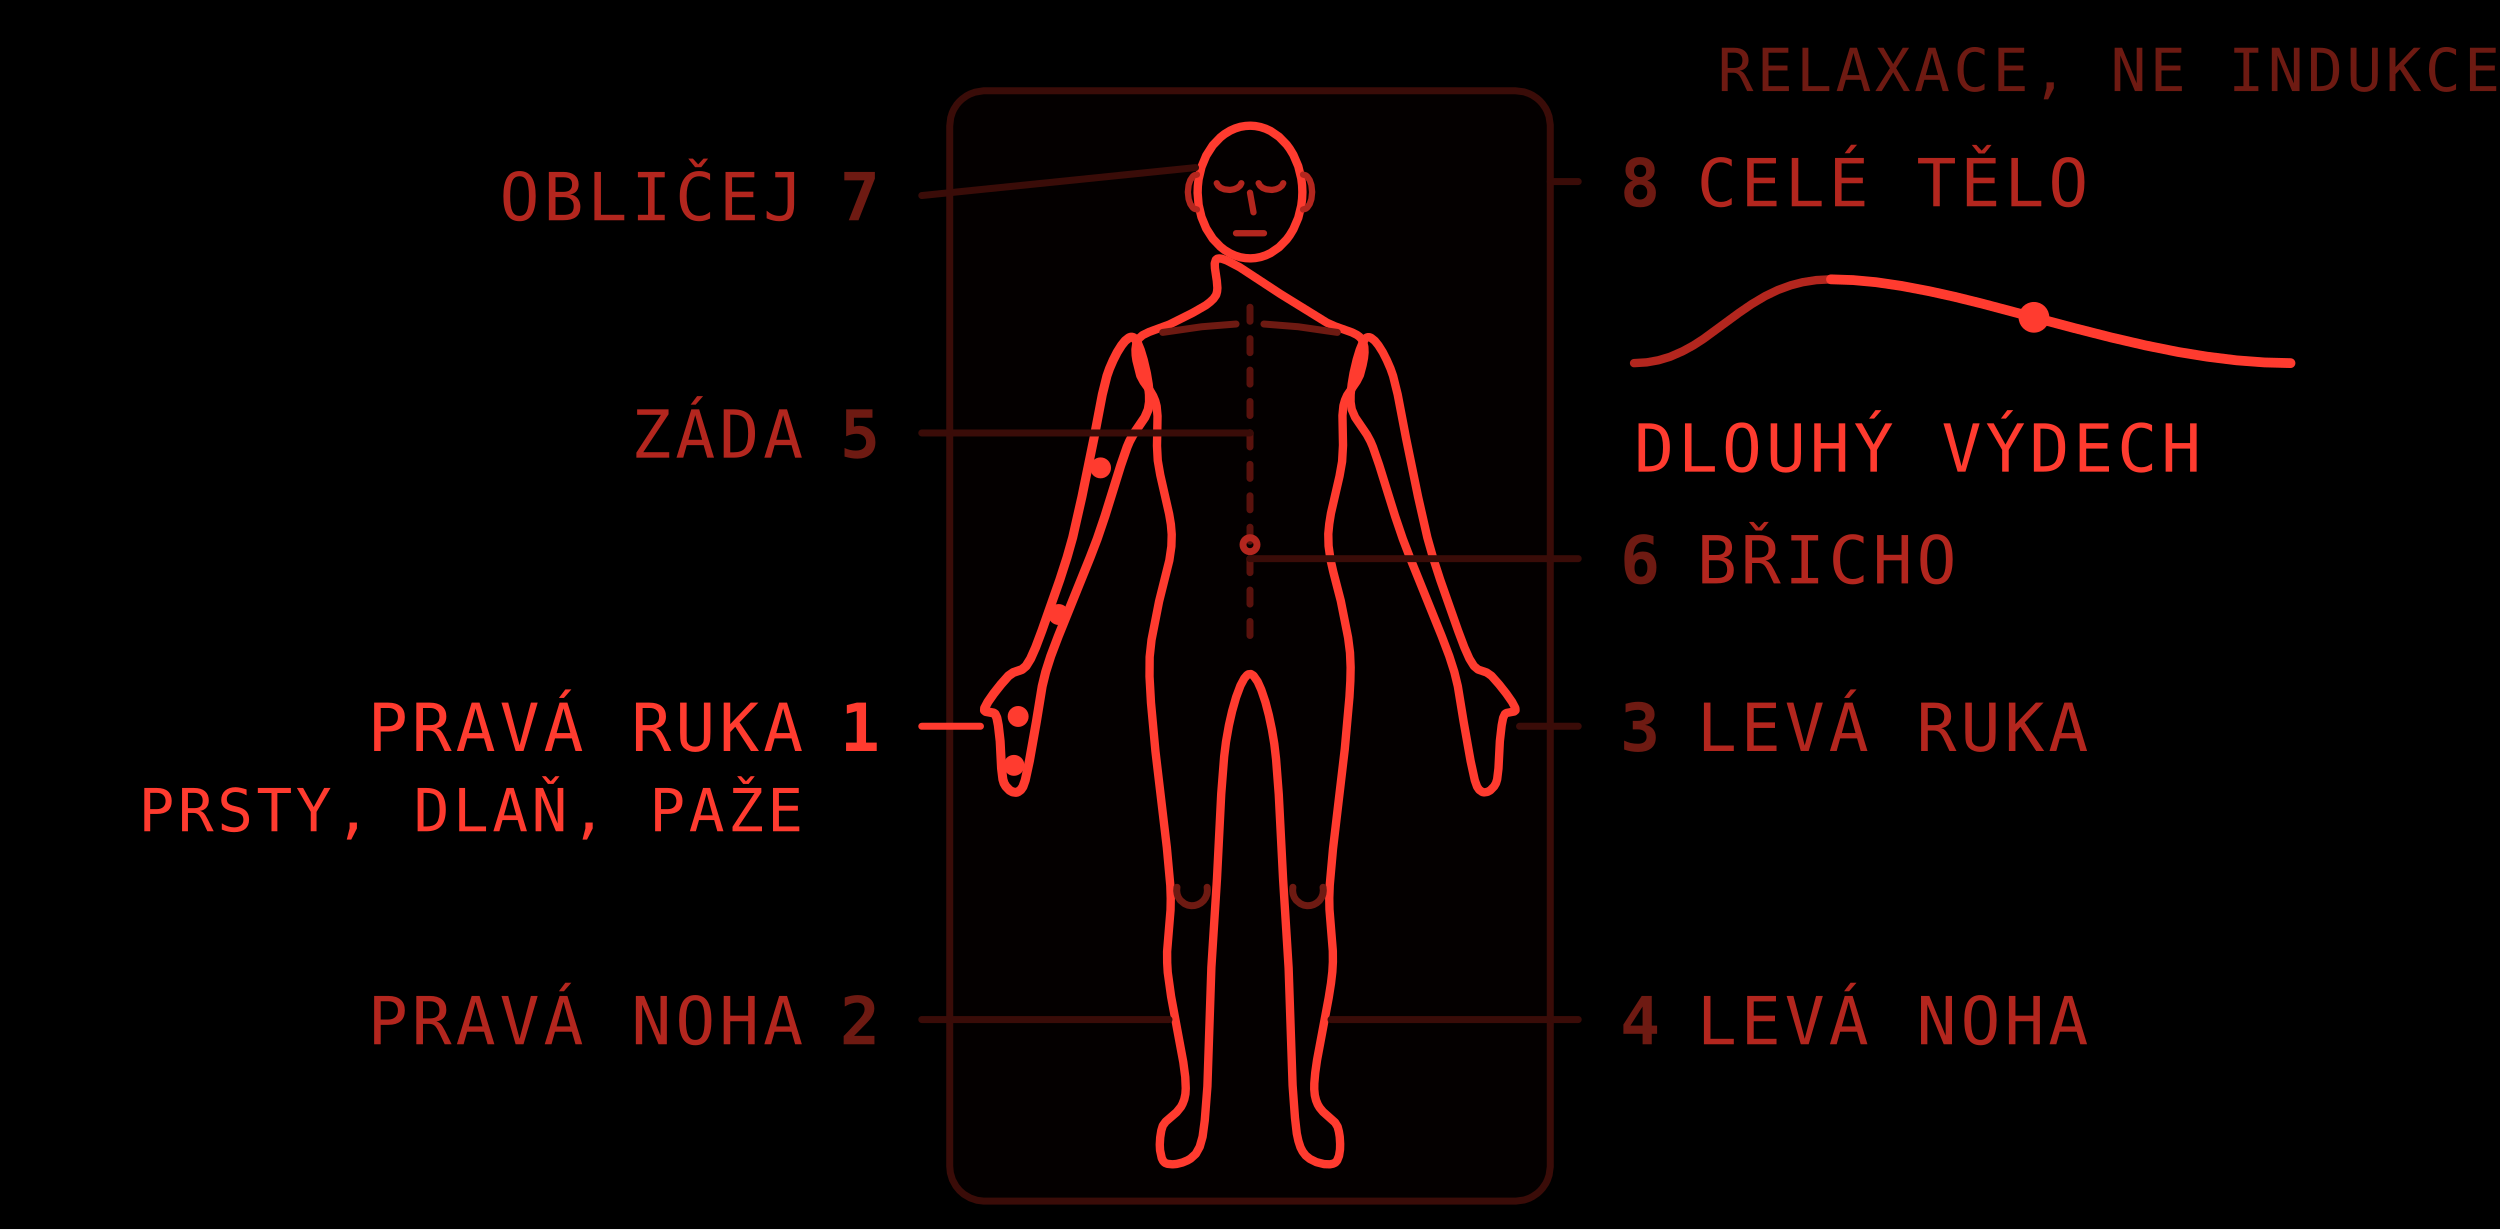
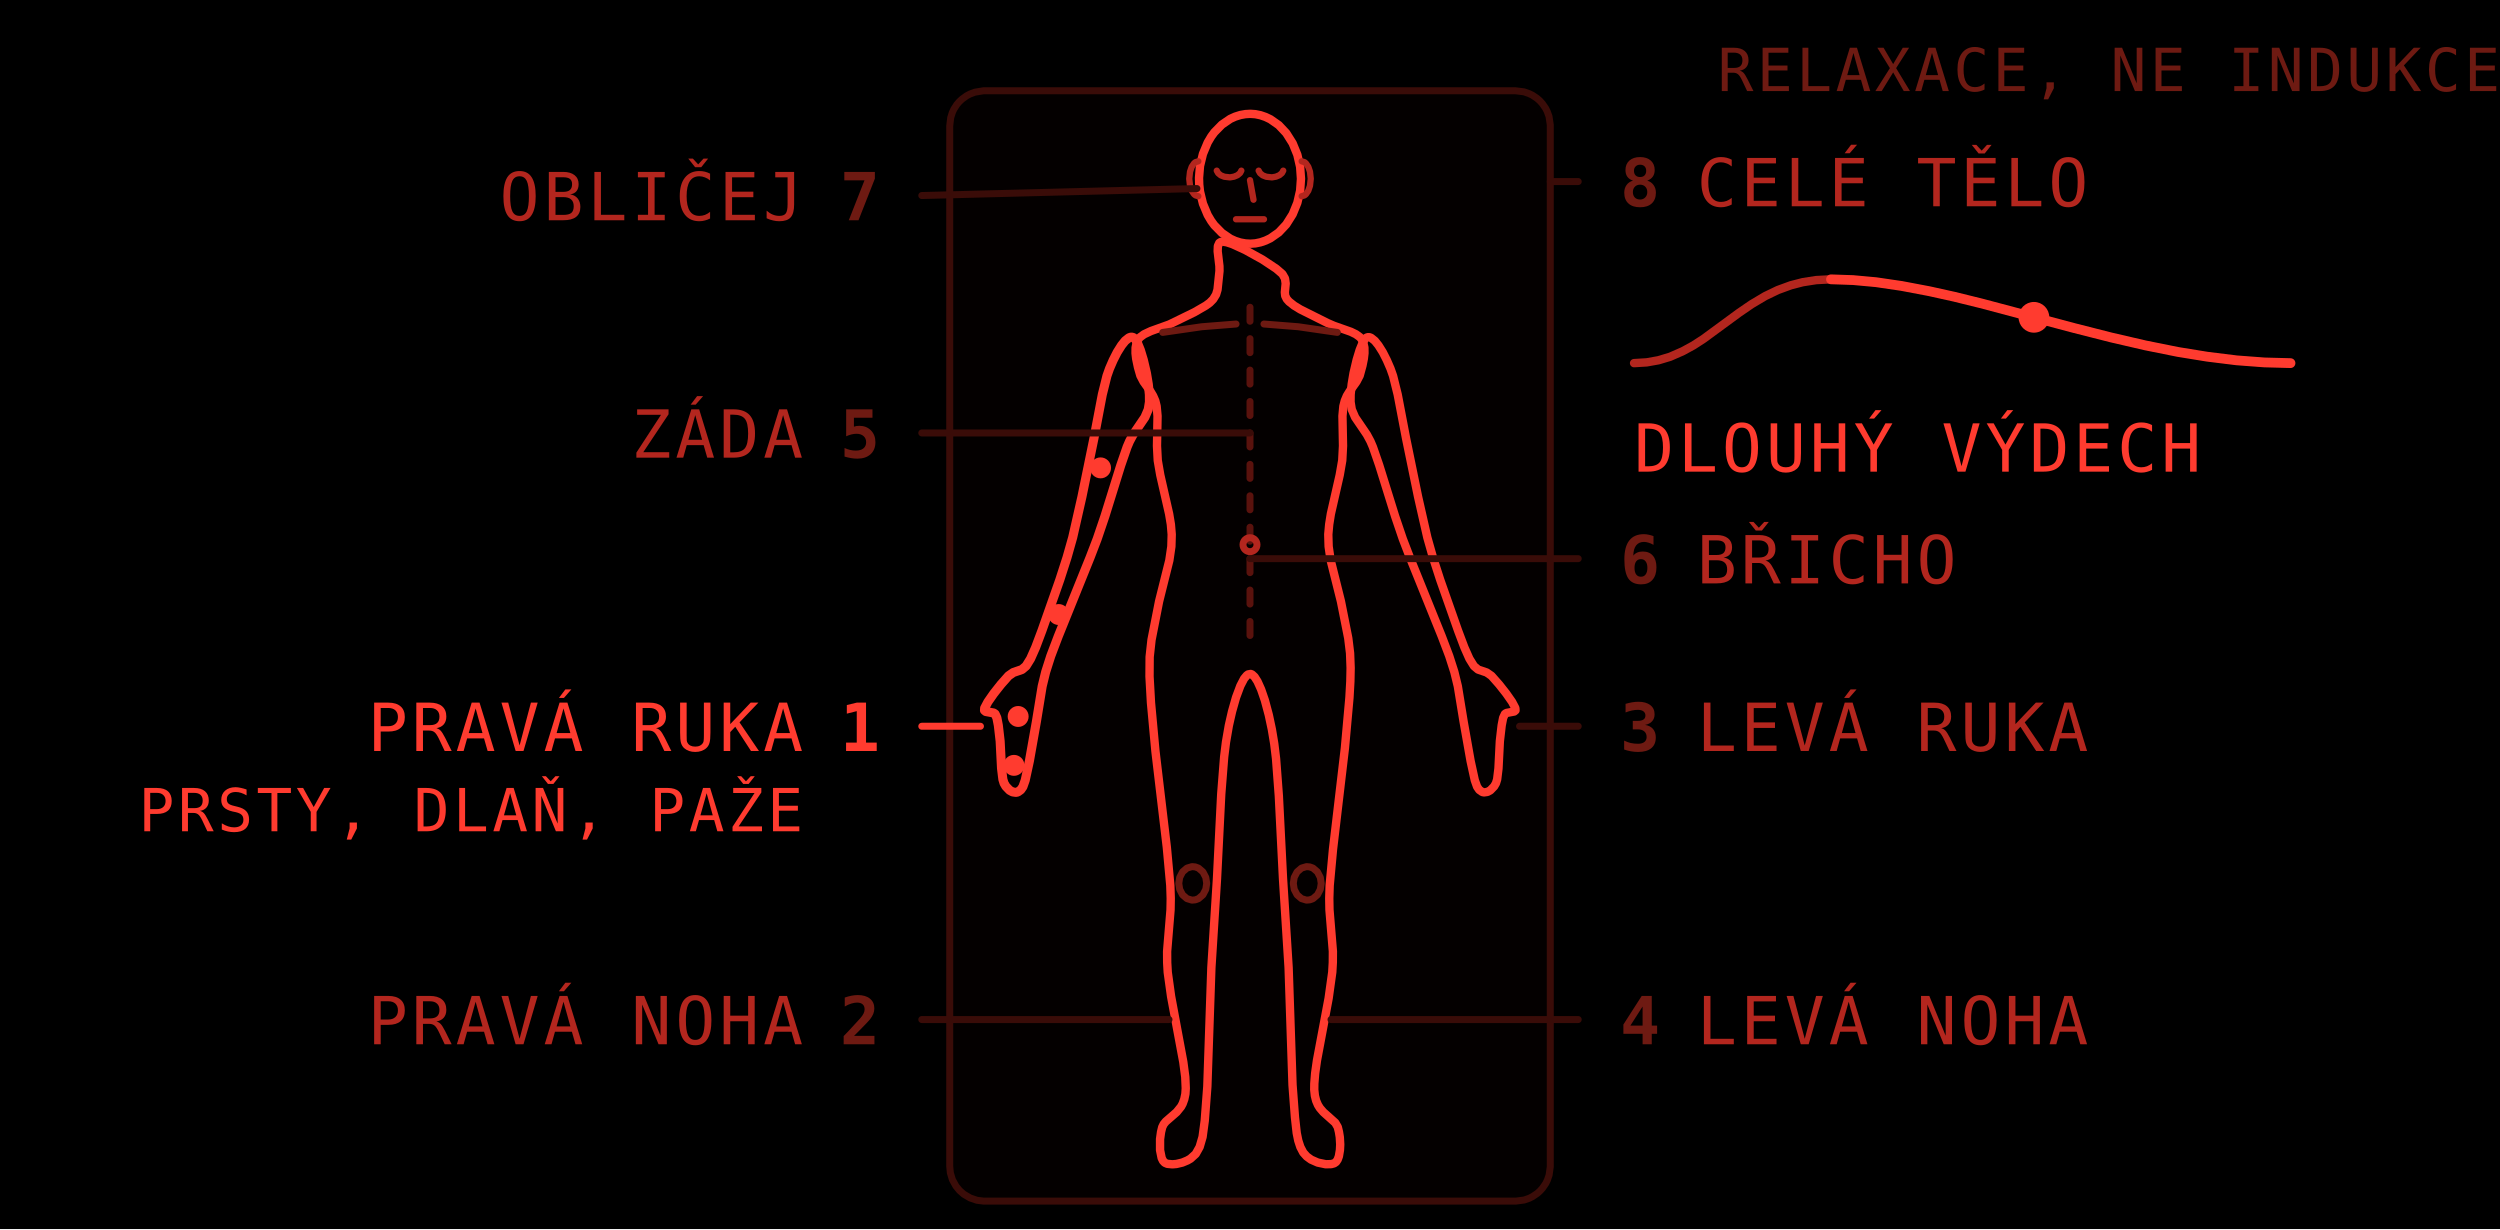
<svg xmlns="http://www.w3.org/2000/svg" width="358" height="176" viewBox="0 0 358 176" font-family="'JetBrains Mono', ui-monospace, monospace">
  <rect width="358" height="176" fill="#000000" />
  <text x="358" y="13.04" text-anchor="end" font-size="8.5" font-weight="500" letter-spacing="0.51" fill="#6E1A12">RELAXACE, NE INDUKCE</text>
  <path d="M136 167L136 18.04L136.14 16.85L136.37 16.12L136.59 15.64L137.02 14.97L137.37 14.56L137.77 14.19L138.42 13.72L138.89 13.47L139.61 13.2L140.82 13L217.03 13L218.23 13.15L218.95 13.4L219.43 13.63L220.09 14.07L220.5 14.43L220.86 14.83L221.32 15.49L221.56 15.96L221.82 16.68L222 17.88L222 167.08L221.83 168.28L221.58 169L221.35 169.47L220.89 170.14L220.53 170.54L220.13 170.9L219.46 171.35L218.99 171.59L218.27 171.84L217.07 172L140.86 172L139.9 171.88L138.93 171.55L138.01 171.01L137.41 170.48L136.89 169.85L136.38 168.92L136.09 167.95L136 167Z" fill="#140404" fill-opacity="0.2" />
  <path d="M136 167L136 18.04L136.14 16.85L136.37 16.12L136.59 15.64L137.02 14.97L137.37 14.56L137.77 14.19L138.42 13.72L138.89 13.47L139.61 13.2L140.82 13L217.03 13L218.23 13.15L218.95 13.4L219.43 13.63L220.09 14.07L220.5 14.43L220.86 14.83L221.32 15.49L221.56 15.96L221.82 16.68L222 17.88L222 167.08L221.83 168.28L221.58 169L221.35 169.47L220.89 170.14L220.53 170.54L220.13 170.9L219.46 171.35L218.99 171.59L218.27 171.84L217.07 172L140.86 172L139.9 171.88L138.93 171.55L138.01 171.01L137.41 170.48L136.89 169.85L136.38 168.92L136.09 167.95L136 167Z" fill="none" stroke="#3A0C08" stroke-width="1" stroke-linecap="round" stroke-linejoin="round" />
-   <path d="M174.6 37L174.31 37.05L174.11 37.21L173.95 37.72L173.98 38.41L174.25 40.22L174.33 41.24L174.28 41.77L174.15 42.24L173.77 42.79L173.27 43.26L172.67 43.72L170.79 44.8L167.45 46.47L164.57 47.53L163.63 47.99L163.11 48.45L162.87 48.83L162.71 49.28L162.6 50.03L162.63 50.85L162.74 51.61L163.29 53.79L163.75 54.66L164.76 56.06L165.13 56.69L165.43 57.4L165.63 58.17L165.76 59.58L165.68 63.85L165.79 65.94L166.15 68.02L167.42 73.6L167.67 75.09L167.79 76.54L167.74 78.25L167.45 80.24L165.98 86.12L164.9 91.62L164.63 94.08L164.61 96.87L164.82 100.63L165.46 107.59L167.09 121.35L167.59 126.82L167.65 128.67L167.62 130.31L167.13 136.26L167.14 137.85L167.22 139.24L167.7 142.7L169.45 152.11L169.73 154.24L169.8 155.85L169.75 156.66L169.59 157.42L169.35 158.05L169.12 158.49L168.49 159.27L166.93 160.62L166.51 161.2L166.3 161.89L166.14 162.88L166.08 163.91L166.12 164.72L166.36 165.84L166.56 166.25L166.82 166.52L167.18 166.66L167.91 166.73L168.49 166.68L169.33 166.47L170.05 166.17L170.49 165.91L171.24 165.23L171.8 164.22L172.21 162.78L172.52 160.45L172.9 155.58L173.47 138.53L174.27 125.86L174.88 113.69L175.3 108.34L175.56 106.24L175.98 103.86L176.44 101.84L177.01 99.84L177.63 98.18L178.18 97.15L178.57 96.69L178.76 96.56L179.12 96.52L179.5 96.75L180.1 97.62L180.61 98.76L181.21 100.54L181.7 102.41L182.14 104.49L182.48 106.53L182.73 108.69L183.12 113.77L183.74 125.94L184.53 138.62L185.1 155.42L185.44 160.07L185.7 162.32L185.93 163.38L186.23 164.3L186.54 164.9L186.98 165.48L187.58 165.96L188.51 166.42L189.61 166.7L190.44 166.73L190.89 166.64L191.23 166.48L191.48 166.19L191.75 165.51L191.89 164.61L191.91 163.82L191.85 162.79L191.73 162.05L191.55 161.35L191.18 160.74L189.46 159.21L188.98 158.63L188.71 158.18L188.46 157.57L188.28 156.84L188.2 155.98L188.21 155.13L188.34 153.62L188.6 151.8L190.27 142.88L190.6 140.8L190.79 139.17L190.87 137.75L190.86 136.18L190.38 130.23L190.35 128.58L190.42 126.74L190.89 121.51L192.57 107.29L193.24 99.82L193.37 97.52L193.41 95.58L193.32 93.45L193.05 91.32L192 86.04L190.92 81.87L190.53 80.16L190.25 78.17L190.21 76.46L190.35 75.01L190.59 73.51L191.82 68.18L192.19 66.09L192.32 63.76L192.24 59.49L192.38 58.09L192.6 57.31L192.91 56.61L194.29 54.59L194.74 53.7L195.12 52.28L195.32 51.27L195.4 50.48L195.37 49.68L195.19 48.97L194.98 48.56L194.68 48.23L194.3 47.95L193.6 47.6L191.17 46.73L190.01 46.21L183.36 42.1L177.49 38.25L175.66 37.29L174.97 37.05L174.6 37Z" fill="none" stroke="#FF3B2F" stroke-width="1.2" stroke-linecap="round" stroke-linejoin="round" />
+   <path d="M175.1 34.6L174.81 34.65L174.6 34.79L174.4 35.23L174.37 35.98L174.62 38.11L174.63 38.8L174.35 41.48L174.14 42.18L173.73 42.85L173.25 43.34L172.68 43.76L171.04 44.71L167.45 46.46L164.81 47.41L163.83 47.87L163.26 48.29L162.98 48.63L162.77 49.06L162.62 49.78L162.61 50.58L162.7 51.37L162.96 52.61L163.3 53.79L163.76 54.67L164.76 56.07L165.13 56.69L165.44 57.4L165.63 58.17L165.76 59.58L165.68 63.86L165.79 65.94L166.15 68.02L167.42 73.6L167.67 75.1L167.79 76.54L167.74 78.26L167.45 80.24L165.98 86.12L164.9 91.62L164.63 94.07L164.61 96.86L164.82 100.63L165.46 107.58L167.09 121.34L167.59 126.81L167.65 128.66L167.62 130.3L167.13 136.25L167.14 137.83L167.22 139.23L167.7 142.69L169.45 152.09L169.73 154.22L169.8 155.84L169.75 156.64L169.59 157.4L169.36 158.04L169.13 158.47L168.5 159.25L166.94 160.61L166.64 160.98L166.43 161.41L166.26 162.11L166.12 163.12L166.12 164.7L166.35 165.83L166.55 166.24L166.81 166.51L167.16 166.66L167.89 166.73L168.47 166.68L169.31 166.48L170.03 166.18L170.48 165.92L171.23 165.24L171.79 164.24L172.21 162.8L172.52 160.48L172.89 155.6L173.47 138.56L174.27 125.89L174.88 113.72L175.3 108.38L175.56 106.27L175.97 103.9L176.43 101.88L177 99.87L177.62 98.21L178.15 97.19L178.54 96.72L178.73 96.58L179.09 96.51L179.28 96.58L179.66 96.93L180.08 97.59L180.59 98.72L181.13 100.29L181.69 102.38L182.13 104.45L182.47 106.49L182.73 108.64L183.13 113.98L183.73 125.9L184.53 138.57L185.09 155.37L185.44 160.01L185.69 162.25L185.91 163.33L186.21 164.25L186.63 165.05L187.13 165.61L187.75 166.06L188.7 166.48L189.84 166.72L190.63 166.7L191.04 166.59L191.33 166.39L191.56 166.04L191.73 165.57L191.88 164.68L191.92 163.88L191.86 162.85L191.74 162.1L191.57 161.4L191.21 160.78L189.5 159.25L189.01 158.68L188.73 158.23L188.47 157.62L188.29 156.9L188.2 156.05L188.21 155.18L188.33 153.69L188.59 151.85L190.26 142.95L190.78 139.22L190.86 137.82L190.87 136.24L190.38 130.29L190.35 128.65L190.41 126.8L190.89 121.58L192.59 107.13L193.24 99.9L193.37 97.59L193.41 95.65L193.33 93.53L193.07 91.39L192.02 86.11L190.55 80.23L190.26 78.25L190.21 76.53L190.34 75.09L190.58 73.59L191.85 68.01L192.21 65.93L192.32 63.85L192.24 59.57L192.37 58.17L192.57 57.39L192.87 56.68L193.25 56.06L194.25 54.66L194.71 53.78L195.1 52.36L195.3 51.36L195.39 50.57L195.38 49.77L195.22 49.05L195.02 48.63L194.74 48.28L194.16 47.86L193.44 47.51L191.01 46.65L190.09 46.25L186.21 44.31L185.31 43.76L184.59 43.19L184.27 42.83L184.04 42.36L183.99 41.86L184.11 40.6L184.01 39.88L183.64 39.24L182.76 38.48L180.8 37.18L178.31 35.8L176.48 34.96L175.69 34.7L175.1 34.6Z" fill="none" stroke="#FF3B2F" stroke-width="1.2" stroke-linecap="round" stroke-linejoin="round" />
  <path d="M162.4 48.4L162.17 48.29L161.92 48.28L161.66 48.38L161.12 48.81L160.6 49.46L159.99 50.43L159.41 51.57L158.88 52.79L158.51 53.84L157.85 56.5L156.65 62.78L154.93 71.15L153.61 76.96L152.8 79.82L151.77 83.01L149.2 90.32L148.3 92.71L147.58 94.33L146.93 95.38L146.34 95.88L145.11 96.3L144.42 96.78L143.34 98L142.3 99.32L141.47 100.51L141 101.4L140.98 101.73L141.17 101.89L142.29 102.1L142.5 102.25L142.75 102.79L142.96 103.87L143.22 106.13L143.42 110.05L143.61 111.61L143.78 112.16L144.04 112.61L144.58 113.17L145 113.4L145.48 113.47L145.73 113.42L146.17 113.11L146.48 112.66L146.81 111.73L147.41 108.98L148.41 103.34L149.24 98.27L149.74 96.22L150.47 93.94L151.54 91.12L156.1 79.83L157.12 77.17L158.22 73.93L160.5 66.61L161.4 64.01L161.75 63.19L162.26 62.24L163.95 59.75L164.43 58.63L164.6 57.56L164.59 56.51L164.44 55.03L164.17 53.42L163.73 51.55L163.3 50.13L162.88 49.1L162.63 48.67L162.4 48.4Z" fill="none" stroke="#FF3B2F" stroke-width="1.3" stroke-linecap="round" stroke-linejoin="round" />
  <path d="M177 46.4L172.09 46.79L166.5 47.6" fill="none" stroke="#6E1A12" stroke-width="1" stroke-linecap="round" stroke-linejoin="round" />
-   <path d="M172.86 127.06L172.9 127.53L172.84 128.03L172.65 128.52L172.35 128.96L171.96 129.3L171.52 129.54L171.07 129.67L170.6 129.7L170.1 129.62L169.62 129.41L169.01 128.91L168.73 128.48L168.57 128.04L168.5 127.55L168.54 127.06" fill="none" stroke="#6E1A12" stroke-width="1" stroke-linecap="round" stroke-linejoin="round" />
+   <path d="M172.8 126.5L172.67 127.35L172.26 128.14L171.62 128.69L171.15 128.86L170.69 128.9L169.98 128.69L169.34 128.14L168.93 127.35L168.8 126.5L168.93 125.65L169.34 124.86L169.98 124.31L170.69 124.1L171.15 124.14L171.62 124.31L172.26 124.86L172.67 125.65L172.8 126.5Z" fill="none" stroke="#6E1A12" stroke-width="1" stroke-linecap="round" stroke-linejoin="round" />
  <path d="M195.6 48.4L195.83 48.29L196.08 48.28L196.34 48.38L196.88 48.81L197.4 49.46L198.01 50.43L198.59 51.57L199.12 52.79L199.49 53.84L200.15 56.5L201.35 62.78L203.07 71.15L204.39 76.96L205.2 79.82L206.23 83.01L208.8 90.32L209.7 92.71L210.42 94.33L211.07 95.38L211.66 95.88L212.89 96.3L213.58 96.78L214.66 98L215.7 99.32L216.53 100.51L217 101.4L217.02 101.73L216.83 101.89L215.71 102.1L215.5 102.25L215.25 102.79L215.04 103.87L214.78 106.13L214.58 110.05L214.39 111.61L214.22 112.16L213.96 112.61L213.42 113.17L213 113.4L212.52 113.47L212.27 113.42L211.83 113.11L211.52 112.66L211.19 111.73L210.59 108.98L209.59 103.34L208.76 98.27L208.26 96.22L207.53 93.94L206.46 91.12L201.9 79.83L200.88 77.17L199.78 73.93L197.5 66.61L196.6 64.01L196.25 63.19L195.74 62.24L194.05 59.75L193.57 58.63L193.4 57.56L193.41 56.51L193.56 55.03L193.83 53.42L194.27 51.55L194.7 50.13L195.12 49.1L195.37 48.67L195.6 48.4Z" fill="none" stroke="#FF3B2F" stroke-width="1.2" stroke-linecap="round" stroke-linejoin="round" />
  <path d="M181 46.4L185.91 46.79L191.5 47.6" fill="none" stroke="#6E1A12" stroke-width="1" stroke-linecap="round" stroke-linejoin="round" />
-   <path d="M189.46 127.06L189.5 127.53L189.44 128.03L189.25 128.52L188.95 128.96L188.56 129.3L188.12 129.54L187.67 129.67L187.2 129.7L186.7 129.62L186.22 129.41L185.61 128.91L185.33 128.48L185.17 128.04L185.1 127.55L185.14 127.06" fill="none" stroke="#6E1A12" stroke-width="1" stroke-linecap="round" stroke-linejoin="round" />
-   <path d="M186.5 27.5L186.46 28.47L186.34 29.46L185.91 31.2L185.21 32.83L184.69 33.69L184.25 34.29L183.16 35.41L181.95 36.24L181.24 36.57L180.5 36.81L179.77 36.95L179.06 37L178.35 36.96L177.62 36.84L176.88 36.61L176.16 36.29L175.34 35.79L174.75 35.32L173.67 34.19L172.73 32.72L172.05 31.08L171.64 29.34L171.5 27.62L171.53 26.66L171.64 25.66L172.05 23.92L172.73 22.28L173.67 20.81L174.75 19.68L175.34 19.21L176.16 18.71L176.88 18.39L177.62 18.16L178.35 18.04L179.06 18L179.77 18.05L180.5 18.19L181.24 18.43L181.95 18.76L183.16 19.59L184.25 20.71L184.69 21.31L185.21 22.17L185.91 23.8L186.34 25.54L186.46 26.53L186.5 27.5Z" fill="none" stroke="#FF3B2F" stroke-width="1.2" stroke-linecap="round" stroke-linejoin="round" />
-   <path d="M177.76 26.24L177.58 26.58L177.21 26.89L176.71 27.1L176.14 27.2L175.33 27.11L174.82 26.91L174.44 26.6L174.24 26.24" fill="none" stroke="#B3261E" stroke-width="0.9" stroke-linecap="round" stroke-linejoin="round" />
-   <path d="M171.4 30L171 29.88L170.79 29.71L170.45 29.21L170.21 28.51L170.1 27.5L170.21 26.49L170.45 25.79L170.79 25.29L170.99 25.12L171.4 25" fill="none" stroke="#B3261E" stroke-width="0.9" stroke-linecap="round" stroke-linejoin="round" />
-   <path d="M183.76 26.24L183.58 26.58L183.21 26.89L182.71 27.1L182.14 27.2L181.33 27.11L180.82 26.91L180.44 26.6L180.24 26.24" fill="none" stroke="#B3261E" stroke-width="0.9" stroke-linecap="round" stroke-linejoin="round" />
-   <path d="M186.6 25L187.01 25.12L187.21 25.29L187.55 25.79L187.79 26.49L187.9 27.5L187.79 28.51L187.55 29.21L187.21 29.71L187 29.88L186.6 30" fill="none" stroke="#B3261E" stroke-width="0.9" stroke-linecap="round" stroke-linejoin="round" />
-   <line x1="179" y1="27.6" x2="179.5" y2="30.4" fill="none" stroke="#B3261E" stroke-width="0.9" stroke-linecap="round" stroke-linejoin="round" />
-   <line x1="177" y1="33.4" x2="181" y2="33.4" fill="none" stroke="#B3261E" stroke-width="0.9" stroke-linecap="round" stroke-linejoin="round" />
+   <path d="M189.2 126.5L189.07 127.35L188.66 128.14L188.02 128.69L187.55 128.86L187.09 128.9L186.38 128.69L185.74 128.14L185.33 127.35L185.2 126.5L185.33 125.65L185.74 124.86L186.38 124.31L187.09 124.1L187.55 124.14L188.02 124.31L188.66 124.86L189.07 125.65L189.2 126.5Z" fill="none" stroke="#6E1A12" stroke-width="1" stroke-linecap="round" stroke-linejoin="round" />
+   <path d="M186.3 25.6L186.18 27.3L185.78 29.04L185.11 30.68L184.19 32.14L183.12 33.28L181.92 34.12L181.23 34.45L180.5 34.7L179.77 34.85L179.06 34.9L178.35 34.86L177.62 34.73L176.89 34.5L176.18 34.18L174.98 33.36L173.89 32.25L173.45 31.65L172.94 30.79L172.26 29.16L171.84 27.43L171.73 26.44L171.7 25.48L171.84 23.77L172.26 22.04L172.94 20.41L173.45 19.55L173.89 18.95L174.98 17.84L176.18 17.02L176.89 16.7L177.62 16.47L178.35 16.34L179.06 16.3L179.77 16.35L180.5 16.5L181.23 16.75L181.92 17.08L183.12 17.92L184.19 19.06L185.11 20.52L185.78 22.16L186.18 23.9L186.3 25.6Z" fill="none" stroke="#FF3B2F" stroke-width="1.2" stroke-linecap="round" stroke-linejoin="round" />
+   <path d="M177.76 24.44L177.58 24.78L177.21 25.09L176.71 25.3L176.14 25.4L175.33 25.31L174.82 25.11L174.44 24.8L174.24 24.44" fill="none" stroke="#B3261E" stroke-width="0.9" stroke-linecap="round" stroke-linejoin="round" />
+   <path d="M171.6 28.1L171.2 27.98L170.99 27.81L170.65 27.31L170.41 26.61L170.3 25.6L170.41 24.59L170.65 23.89L170.99 23.39L171.19 23.22L171.6 23.1" fill="none" stroke="#B3261E" stroke-width="0.9" stroke-linecap="round" stroke-linejoin="round" />
+   <path d="M183.76 24.44L183.58 24.78L183.21 25.09L182.71 25.3L182.14 25.4L181.33 25.31L180.82 25.11L180.44 24.8L180.24 24.44" fill="none" stroke="#B3261E" stroke-width="0.9" stroke-linecap="round" stroke-linejoin="round" />
+   <path d="M186.4 23.1L186.81 23.22L187.01 23.39L187.35 23.89L187.59 24.59L187.7 25.6L187.59 26.61L187.35 27.31L187.01 27.81L186.8 27.98L186.4 28.1" fill="none" stroke="#B3261E" stroke-width="0.9" stroke-linecap="round" stroke-linejoin="round" />
+   <line x1="179" y1="25.8" x2="179.5" y2="28.6" fill="none" stroke="#B3261E" stroke-width="0.9" stroke-linecap="round" stroke-linejoin="round" />
+   <line x1="177" y1="31.4" x2="181" y2="31.4" fill="none" stroke="#B3261E" stroke-width="0.9" stroke-linecap="round" stroke-linejoin="round" />
  <path d="M179 44L179 46" fill="none" stroke="#5A120D" stroke-width="1" stroke-linecap="round" stroke-linejoin="round" />
  <path d="M179 48.5L179 50.5" fill="none" stroke="#5A120D" stroke-width="1" stroke-linecap="round" stroke-linejoin="round" />
  <path d="M179 53L179 55" fill="none" stroke="#5A120D" stroke-width="1" stroke-linecap="round" stroke-linejoin="round" />
  <path d="M179 57.5L179 59.5" fill="none" stroke="#5A120D" stroke-width="1" stroke-linecap="round" stroke-linejoin="round" />
  <path d="M179 62L179 64" fill="none" stroke="#5A120D" stroke-width="1" stroke-linecap="round" stroke-linejoin="round" />
  <path d="M179 66.5L179 68.5" fill="none" stroke="#5A120D" stroke-width="1" stroke-linecap="round" stroke-linejoin="round" />
  <path d="M179 71L179 73" fill="none" stroke="#5A120D" stroke-width="1" stroke-linecap="round" stroke-linejoin="round" />
  <path d="M179 75.5L179 77.5" fill="none" stroke="#5A120D" stroke-width="1" stroke-linecap="round" stroke-linejoin="round" />
  <path d="M179 80L179 82" fill="none" stroke="#5A120D" stroke-width="1" stroke-linecap="round" stroke-linejoin="round" />
  <path d="M179 84.5L179 86.5" fill="none" stroke="#5A120D" stroke-width="1" stroke-linecap="round" stroke-linejoin="round" />
  <path d="M179 89L179 91" fill="none" stroke="#5A120D" stroke-width="1" stroke-linecap="round" stroke-linejoin="round" />
  <circle cx="179" cy="78" r="1" fill="none" stroke="#B3261E" stroke-width="1" stroke-linecap="round" stroke-linejoin="round" />
  <circle cx="145.2" cy="109.6" r="1.5" fill="#FF3B2F" />
  <circle cx="145.8" cy="102.6" r="1.5" fill="#FF3B2F" />
  <circle cx="151.6" cy="88" r="1.5" fill="#FF3B2F" />
  <circle cx="157.6" cy="67" r="1.5" fill="#FF3B2F" />
-   <line x1="132" y1="28" x2="171.2" y2="24" fill="none" stroke="#3A0C08" stroke-width="1" stroke-linecap="round" stroke-linejoin="round" />
+   <line x1="132" y1="28" x2="171.4" y2="27" fill="none" stroke="#3A0C08" stroke-width="1" stroke-linecap="round" stroke-linejoin="round" />
  <text x="126" y="31.54" text-anchor="end" font-size="9.5" font-weight="600" letter-spacing="0.57" fill="#6E1A12">7</text>
  <text x="115" y="31.54" text-anchor="end" font-size="9.5" font-weight="500" letter-spacing="0.57" fill="#B3261E">OBLIČEJ</text>
  <line x1="132" y1="62" x2="179" y2="62" fill="none" stroke="#3A0C08" stroke-width="1" stroke-linecap="round" stroke-linejoin="round" />
  <text x="126" y="65.54" text-anchor="end" font-size="9.5" font-weight="600" letter-spacing="0.57" fill="#6E1A12">5</text>
  <text x="115" y="65.54" text-anchor="end" font-size="9.5" font-weight="500" letter-spacing="0.57" fill="#B3261E">ZÁDA</text>
  <line x1="132" y1="104" x2="140.4" y2="104" fill="none" stroke="#FF3B2F" stroke-width="1" stroke-linecap="round" stroke-linejoin="round" />
  <text x="126" y="107.54" text-anchor="end" font-size="9.5" font-weight="600" letter-spacing="0.57" fill="#FF3B2F">1</text>
  <text x="115" y="107.54" text-anchor="end" font-size="9.5" font-weight="500" letter-spacing="0.57" fill="#FF3B2F">PRAVÁ RUKA</text>
  <text x="115" y="119.04" text-anchor="end" font-size="8.5" font-weight="500" letter-spacing="0.51" fill="#FF3B2F">PRSTY, DLAŇ, PAŽE</text>
  <line x1="132" y1="146" x2="167.4" y2="146" fill="none" stroke="#3A0C08" stroke-width="1" stroke-linecap="round" stroke-linejoin="round" />
  <text x="126" y="149.54" text-anchor="end" font-size="9.5" font-weight="600" letter-spacing="0.57" fill="#6E1A12">2</text>
  <text x="115" y="149.54" text-anchor="end" font-size="9.5" font-weight="500" letter-spacing="0.57" fill="#B3261E">PRAVÁ NOHA</text>
  <line x1="226" y1="26" x2="222" y2="26" fill="none" stroke="#3A0C08" stroke-width="1" stroke-linecap="round" stroke-linejoin="round" />
  <text x="232" y="29.54" text-anchor="start" font-size="9.5" font-weight="600" letter-spacing="0.57" fill="#6E1A12">8</text>
  <text x="243" y="29.54" text-anchor="start" font-size="9.5" font-weight="500" letter-spacing="0.57" fill="#B3261E">CELÉ TĚLO</text>
  <line x1="226" y1="80" x2="179" y2="80" fill="none" stroke="#3A0C08" stroke-width="1" stroke-linecap="round" stroke-linejoin="round" />
  <text x="232" y="83.54" text-anchor="start" font-size="9.5" font-weight="600" letter-spacing="0.57" fill="#6E1A12">6</text>
  <text x="243" y="83.54" text-anchor="start" font-size="9.5" font-weight="500" letter-spacing="0.57" fill="#B3261E">BŘICHO</text>
  <line x1="226" y1="104" x2="217.6" y2="104" fill="none" stroke="#3A0C08" stroke-width="1" stroke-linecap="round" stroke-linejoin="round" />
  <text x="232" y="107.54" text-anchor="start" font-size="9.5" font-weight="600" letter-spacing="0.57" fill="#6E1A12">3</text>
  <text x="243" y="107.54" text-anchor="start" font-size="9.5" font-weight="500" letter-spacing="0.57" fill="#B3261E">LEVÁ RUKA</text>
  <line x1="226" y1="146" x2="190.6" y2="146" fill="none" stroke="#3A0C08" stroke-width="1" stroke-linecap="round" stroke-linejoin="round" />
  <text x="232" y="149.54" text-anchor="start" font-size="9.5" font-weight="600" letter-spacing="0.57" fill="#6E1A12">4</text>
  <text x="243" y="149.54" text-anchor="start" font-size="9.5" font-weight="500" letter-spacing="0.57" fill="#B3261E">LEVÁ NOHA</text>
  <path d="M234 52L235.81 51.89L237.49 51.59L239.16 51.09L240.98 50.29L242.5 49.46L243.95 48.52L248.99 44.82L250.83 43.56L252.78 42.4L254.59 41.53L256.45 40.85L258.15 40.41L260.07 40.11L262.15 40L265.34 40.1L268.6 40.41L272.28 40.94L276.23 41.69L279.81 42.48L283.62 43.42L297.01 46.98L302.32 48.33L307.21 49.46L311.88 50.39L316.07 51.08L320.28 51.6L324.26 51.9L328 52" fill="none" stroke="#B3261E" stroke-width="1.2" stroke-linecap="round" stroke-linejoin="round" />
  <path d="M262.2 40L265.38 40.11L268.65 40.41L272.32 40.95L276.27 41.7L279.84 42.49L283.65 43.43L297.03 46.98L302.34 48.33L307.22 49.46L311.89 50.4L316.08 51.08L320.28 51.6L324.26 51.9L328 52" fill="none" stroke="#FF3B2F" stroke-width="1.4" stroke-linecap="round" stroke-linejoin="round" />
  <circle cx="291.26" cy="45.44" r="2.2" fill="#FF3B2F" />
  <text x="234" y="67.54" text-anchor="start" font-size="9.5" font-weight="500" letter-spacing="0.57" fill="#FF3B2F">DLOUHÝ VÝDECH</text>
</svg>
